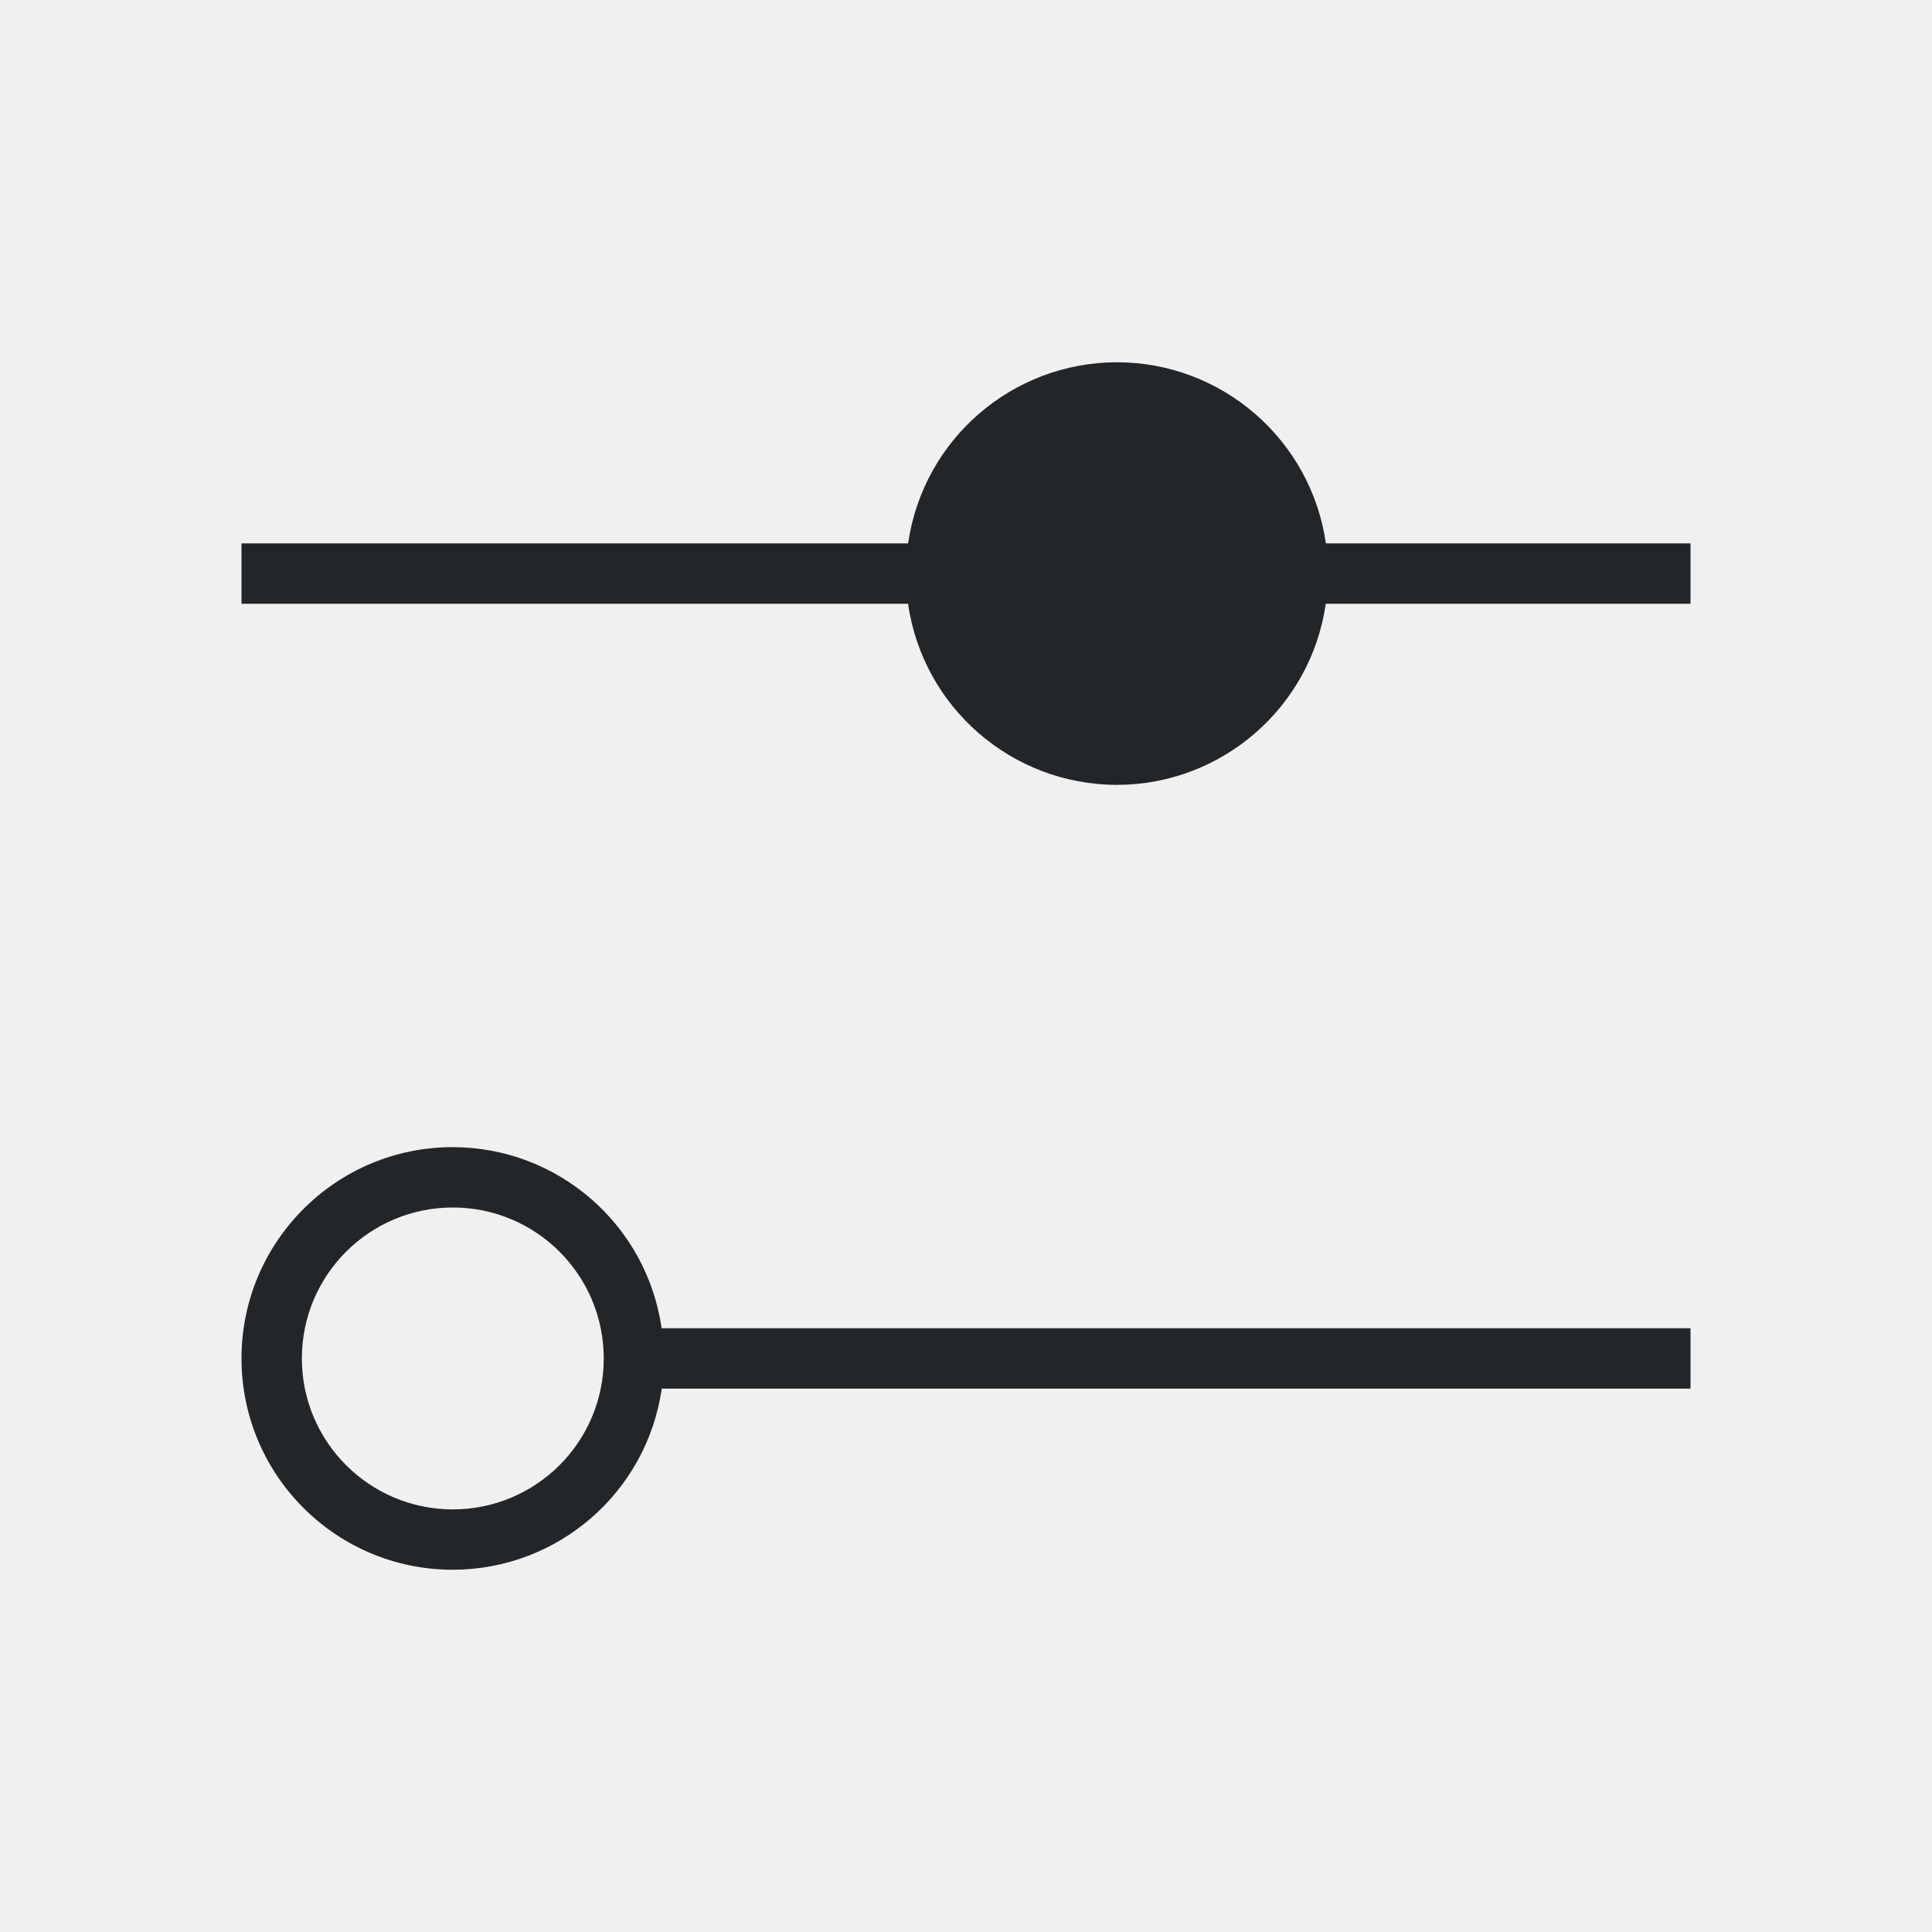
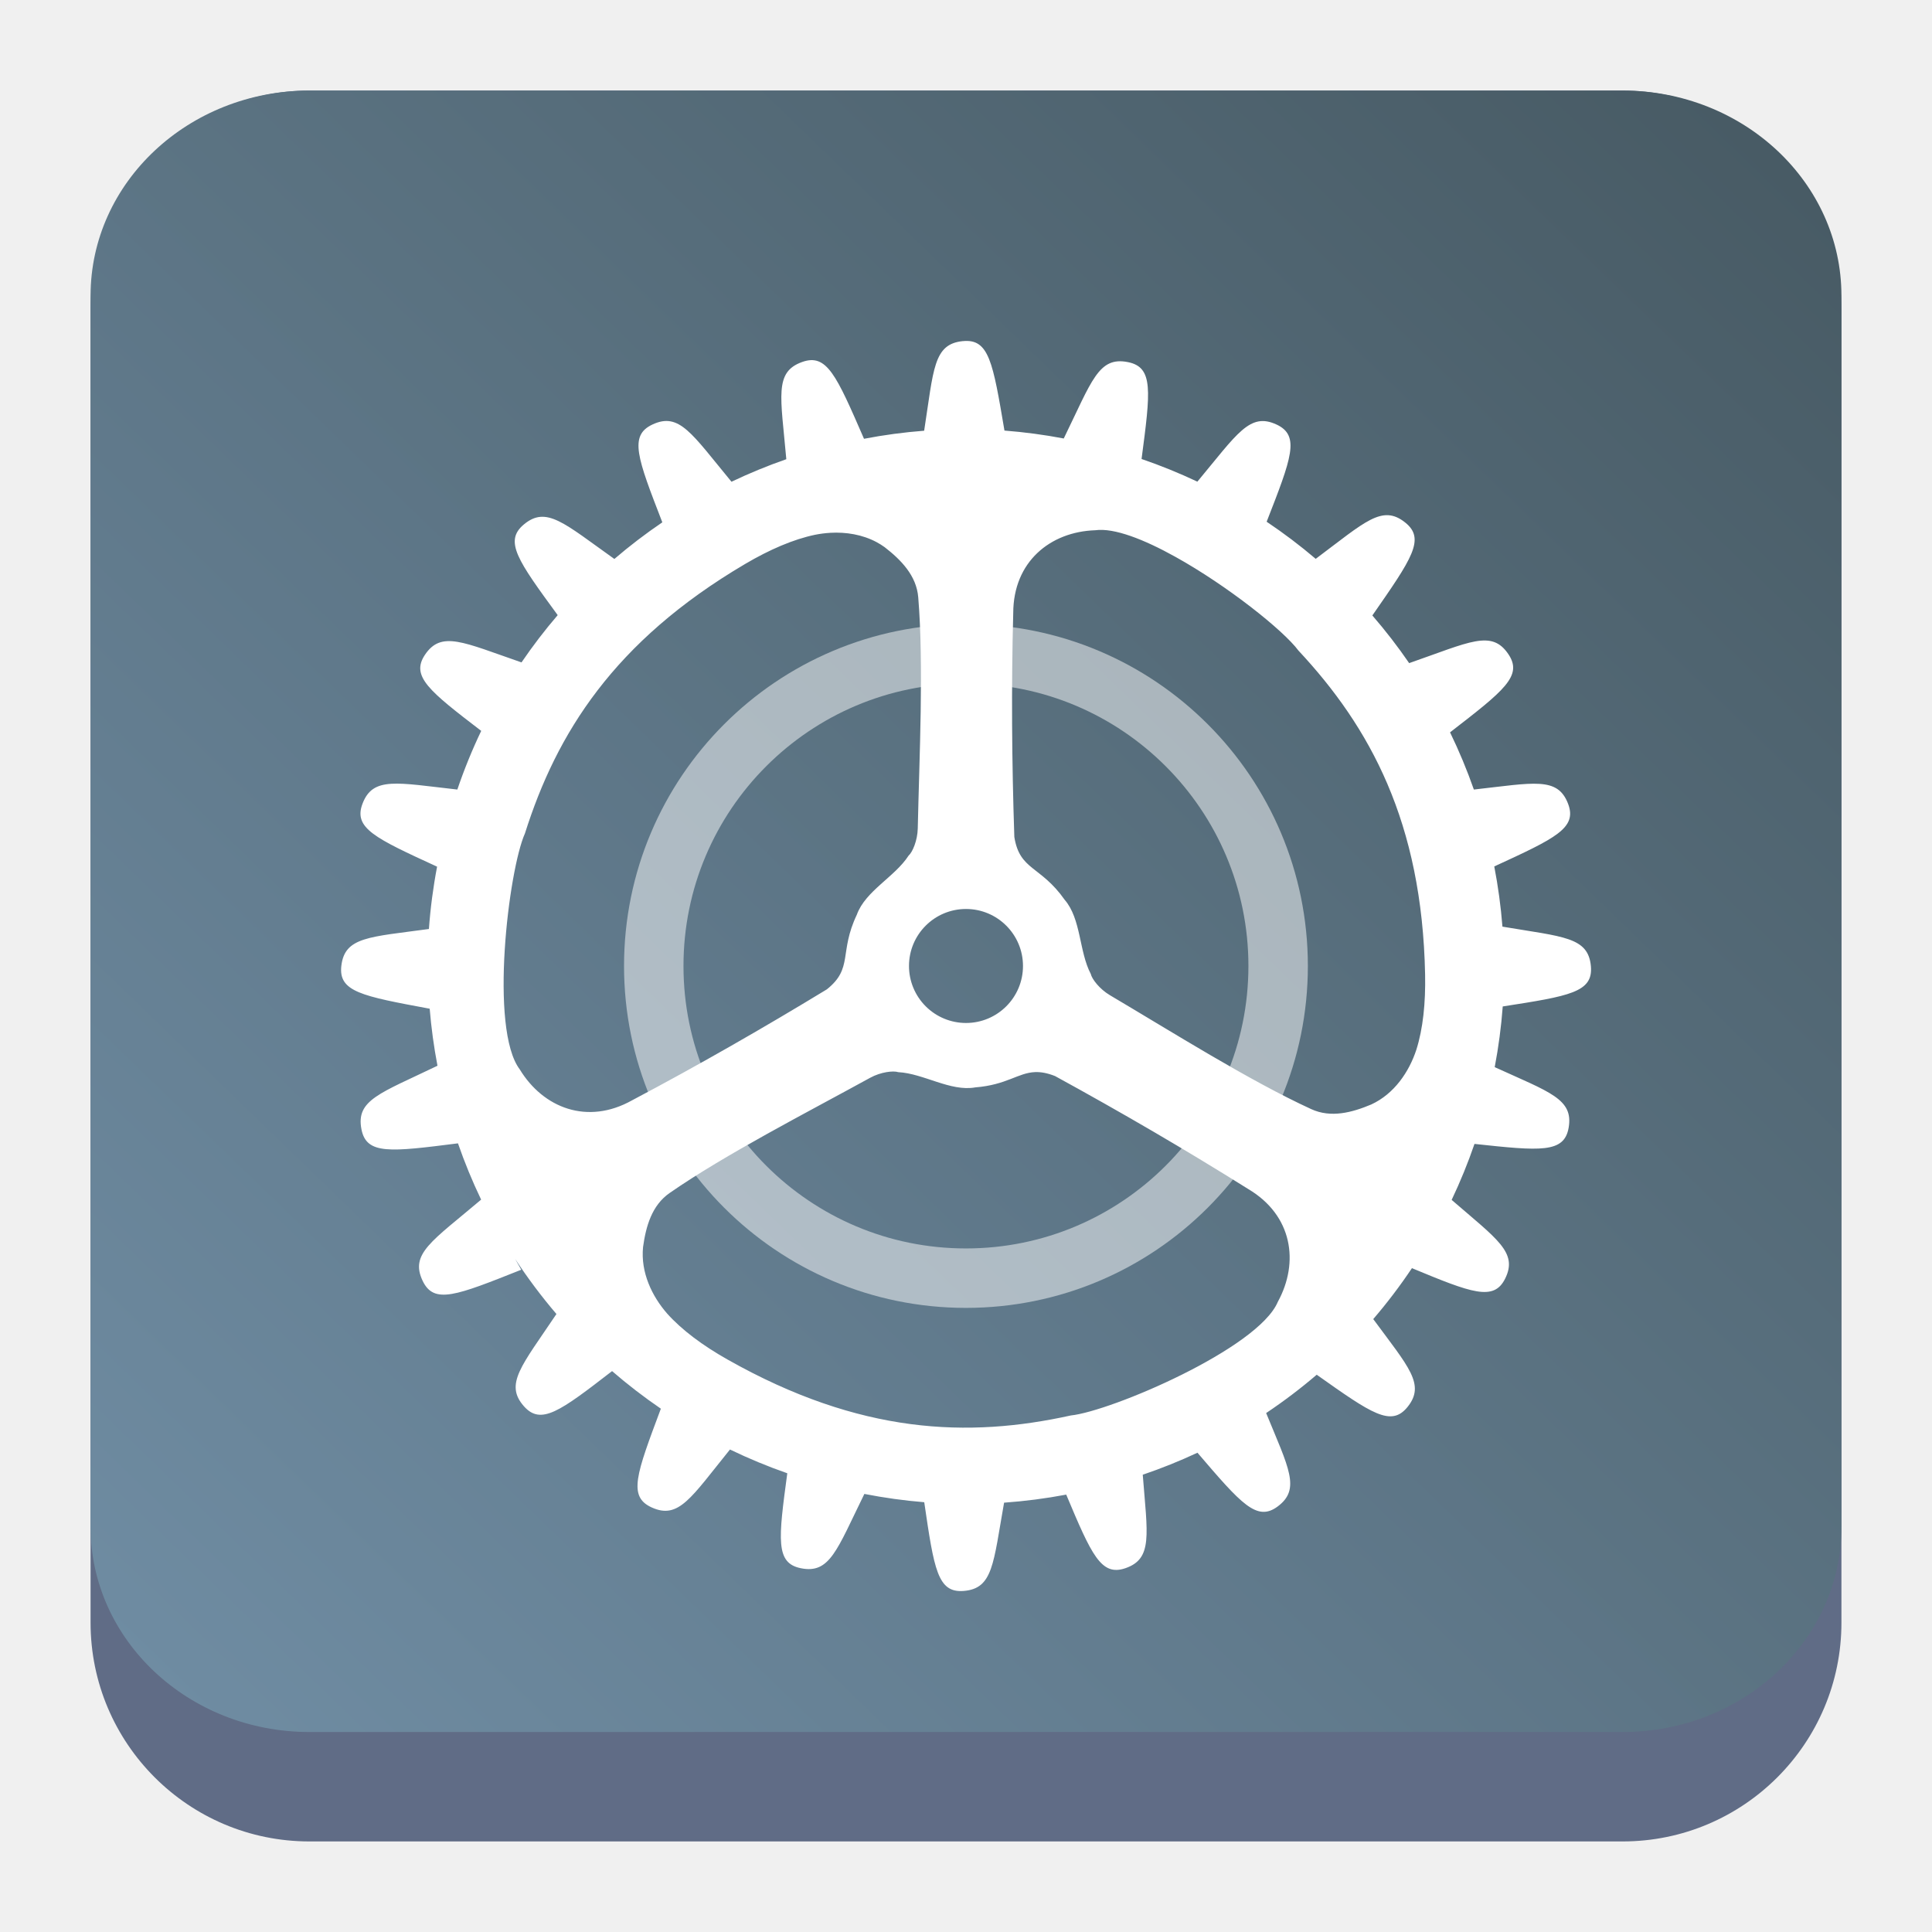
- <svg xmlns="http://www.w3.org/2000/svg" viewBox="0 0 32 32">
-   <defs id="defs3051">
-     <style type="text/css" id="current-color-scheme">
-       .ColorScheme-Text {
-         color:#232629;
-       }
-       .ColorScheme-Highlight {
-         color:#3daee9;
-       }
-       </style>
+ <svg xmlns="http://www.w3.org/2000/svg" xmlns:xlink="http://www.w3.org/1999/xlink" width="64" height="64" id="svg2" version="1.1">
+   <defs id="defs4">
+     <linearGradient id="linearGradient4298">
+       <stop style="stop-color:#000000;stop-opacity:1;" offset="0" id="stop4300" />
+       <stop style="stop-color:#000000;stop-opacity:0;" offset="1" id="stop4302" />
+     </linearGradient>
+     <linearGradient id="linearGradient4214">
+       <stop style="stop-color:#ffffff;stop-opacity:1;" offset="0" id="stop4216" />
+       <stop style="stop-color:#ffffff;stop-opacity:0;" offset="1" id="stop4218" />
+     </linearGradient>
+     <style id="style860" type="text/css">
+    .ColorScheme-Text { color:#4d4d4d; }
+   </style>
+     <linearGradient xlink:href="#linearGradient4214" id="linearGradient4220" x1="1" y1="0" x2="25" y2="27" gradientUnits="userSpaceOnUse" />
+     <linearGradient xlink:href="#linearGradient4298" id="linearGradient4304" x1="26.929" y1="5.995" x2="47.121" y2="37.127" gradientUnits="userSpaceOnUse" gradientTransform="translate(90.67541,-50.49734)" />
+     <style id="current-color-scheme" type="text/css">      .ColorScheme-Highlight {
+         color:#3593e6;
+       }</style>
+     <linearGradient xlink:href="#linearGradient22063" id="linearGradient22065" x1="-6.866" y1="-9.648" x2="-22" y2="6" gradientUnits="userSpaceOnUse" gradientTransform="matrix(3.625,0,0,3.625,82.75,39.25)" />
+     <linearGradient id="linearGradient22063">
+       <stop style="stop-color:#485b65;stop-opacity:1;" offset="0" id="stop22059" />
+       <stop style="stop-color:#7290a6;stop-opacity:0.996;" offset="1" id="stop22061" />
+     </linearGradient>
  </defs>
-   <path style="fill:currentColor;fill-opacity:1;stroke:none" d="M18.5 6A3.5 3.5 0 0 0 15.041 9H4V10H15.04A3.5 3.5 0 0 0 18.5 13 3.5 3.5 0 0 0 21.959 10H28V9H21.961A3.5 3.5 0 0 0 18.5 6M7.5 19A3.5 3.5 0 0 0 4 22.5 3.5 3.5 0 0 0 7.5 26 3.5 3.5 0 0 0 10.961 23H28V22H10.959A3.5 3.5 0 0 0 7.5 19m0 1A2.5 2.5 0 0 1 10 22.5 2.5 2.5 0 0 1 7.5 25 2.5 2.5 0 0 1 5 22.5 2.5 2.5 0 0 1 7.5 20" class="ColorScheme-Text" />
+   <path d="m 3,10.25 c 0,-4.004 3.246,-7.25 7.25,-7.25 h 43.5 c 4.004,0 7.25,3.246 7.25,7.25 v 43.5 c 0,4.004 -3.246,7.25 -7.25,7.25 H 10.25 C 6.246,61 3,57.754 3,53.75 Z" id="path736" style="fill:#606c86;fill-opacity:1;stroke-width:3.625" />
+   <path d="M 3,9.797 C 3,6.043 6.246,3 10.25,3 h 43.5 c 4.004,0 7.25,3.043 7.25,6.797 v 40.781 c 0,3.754 -3.246,6.797 -7.25,6.797 H 10.25 c -4.004,0 -7.25,-3.043 -7.25,-6.797 z" id="path738" style="fill:url(#linearGradient22065);fill-opacity:1;stroke-width:3.625" />
+   <g transform="matrix(3.722719,0,0,3.722719,0.4780797,1.003818)" id="g22">
+     <circle cx="8.467" cy="8.326" r="2.778" fill="none" opacity="0.5" stroke="#ffffff" stroke-dashoffset="0.421" stroke-width="0.529" id="circle18" />
+     <path transform="scale(0.26458)" d="m 31.895,10.453 c -0.993,0.101 -0.977,0.942 -1.299,3.014 a 18.128,18.078 30 0 0 -2.023,0.271 c -0.931,-2.139 -1.249,-2.88 -2.082,-2.582 -0.945,0.338 -0.718,1.154 -0.531,3.269 a 18.128,18.078 30 0 0 -1.844,0.758 c -1.337,-1.617 -1.751,-2.348 -2.656,-1.926 -0.801,0.373 -0.509,1.124 0.33,3.291 a 18.128,18.078 30 0 0 -1.613,1.232 c -1.694,-1.204 -2.285,-1.797 -3.047,-1.158 -0.67,0.562 -0.202,1.211 1.141,3.047 a 18.128,18.078 30 0 0 -1.217,1.59 c -1.964,-0.678 -2.699,-1.08 -3.25,-0.252 -0.478,0.719 0.143,1.213 1.895,2.555 a 18.128,18.078 30 0 0 -0.803,1.973 c -2.034,-0.226 -2.838,-0.448 -3.189,0.475 -0.313,0.822 0.417,1.157 2.508,2.119 a 18.128,18.078 30 0 0 -0.275,2.096 c -2.003,0.274 -2.83,0.261 -2.945,1.236 -0.103,0.877 0.688,1.02 2.971,1.445 a 18.128,18.078 30 0 0 0.262,1.918 c -1.929,0.93 -2.75,1.148 -2.557,2.137 0.168,0.863 0.966,0.762 3.246,0.473 a 18.128,18.078 30 0 0 0.779,1.893 c -1.656,1.402 -2.403,1.815 -1.967,2.731 0.382,0.801 1.13,0.496 3.316,-0.373 L 16.84,41.322 a 18.128,18.078 30 0 0 1.389,1.852 c -1.171,1.745 -1.756,2.353 -1.094,3.102 0.574,0.648 1.211,0.173 2.965,-1.182 a 18.128,18.078 30 0 0 1.641,1.264 c -0.824,2.203 -1.115,2.956 -0.307,3.322 0.908,0.411 1.318,-0.324 2.631,-1.949 a 18.128,18.078 30 0 0 1.928,0.799 c -0.301,2.228 -0.4,3.02 0.453,3.193 0.98,0.2 1.212,-0.61 2.139,-2.498 a 18.128,18.078 30 0 0 2.014,0.279 c 0.331,2.261 0.45,3.053 1.324,2.984 0.992,-0.078 0.997,-0.918 1.361,-2.969 a 18.128,18.078 30 0 0 2.09,-0.271 c 0.853,2.03 1.174,2.755 1.99,2.475 0.929,-0.319 0.741,-1.127 0.584,-3.144 a 18.128,18.078 30 0 0 1.84,-0.74 c 1.476,1.725 1.998,2.329 2.699,1.807 0.783,-0.584 0.367,-1.294 -0.389,-3.141 a 18.128,18.078 30 0 0 1.701,-1.289 c 1.846,1.307 2.5,1.765 3.051,1.088 0.617,-0.759 0.038,-1.347 -1.15,-2.959 a 18.128,18.078 30 0 0 1.301,-1.713 c 2.015,0.836 2.753,1.121 3.135,0.352 0.437,-0.881 -0.266,-1.322 -1.799,-2.648 a 18.128,18.078 30 0 0 0.768,-1.883 c 2.222,0.24 3.015,0.314 3.166,-0.541 0.171,-0.971 -0.63,-1.194 -2.486,-2.041 a 18.128,18.078 30 0 0 0.27,-2.041 c 2.251,-0.35 3.041,-0.477 2.965,-1.35 -0.087,-0.991 -0.925,-0.988 -2.975,-1.334 a 18.128,18.078 30 0 0 -0.275,-2.025 c 2.069,-0.952 2.795,-1.291 2.482,-2.109 -0.351,-0.919 -1.152,-0.702 -3.168,-0.477 a 18.128,18.078 30 0 0 -0.801,-1.924 c 1.817,-1.405 2.453,-1.898 1.963,-2.627 -0.564,-0.84 -1.299,-0.41 -3.338,0.299 a 18.128,18.078 30 0 0 -1.238,-1.603 c 1.332,-1.916 1.795,-2.575 1.103,-3.127 -0.775,-0.619 -1.352,-0.016 -3.008,1.223 a 18.128,18.078 30 0 0 -1.65,-1.248 c 0.837,-2.144 1.13,-2.893 0.336,-3.268 h -0.002 c -0.903,-0.423 -1.321,0.307 -2.664,1.92 a 18.128,18.078 30 0 0 -1.877,-0.762 c 0.301,-2.287 0.406,-3.085 -0.457,-3.258 -0.992,-0.199 -1.211,0.626 -2.16,2.568 a 18.128,18.078 30 0 0 -1.994,-0.266 c -0.39,-2.302 -0.52,-3.097 -1.4,-3.008 z m 4.457,6.361 c 0.633,-0.087 1.639,0.308 2.691,0.893 1.755,0.974 3.638,2.476 4.141,3.154 2.404,2.574 4.159,5.767 4.26,10.898 0.019,0.956 -0.071,1.821 -0.295,2.529 -0.244,0.74 -0.738,1.478 -1.514,1.838 -0.644,0.271 -1.358,0.463 -2.023,0.156 -2.072,-0.951 -4.677,-2.593 -6.768,-3.83 -0.352,-0.208 -0.607,-0.546 -0.645,-0.717 -0.396,-0.752 -0.321,-1.85 -0.877,-2.492 -0.813,-1.155 -1.512,-0.982 -1.693,-2.113 -0.085,-2.514 -0.103,-5.058 -0.037,-7.535 0.004,-1.719 1.24,-2.73 2.76,-2.781 z m -8.912,0.086 c 0.527,-0.029 1.077,0.057 1.56,0.316 0.092,0.049 0.181,0.105 0.268,0.168 0.552,0.428 1.07,0.956 1.129,1.685 0.188,2.272 0.037,5.348 -0.016,7.775 -0.009,0.409 -0.178,0.798 -0.309,0.914 -0.461,0.715 -1.454,1.187 -1.74,1.986 -0.607,1.275 -0.113,1.799 -1.01,2.512 -2.149,1.308 -4.358,2.572 -6.549,3.731 -1.5,0.841 -2.987,0.26 -3.777,-1.039 -1.03,-1.358 -0.378,-6.707 0.174,-7.939 1.063,-3.358 2.983,-6.454 7.404,-9.06 0.823,-0.485 1.623,-0.83 2.35,-0.982 0.167,-0.033 0.34,-0.057 0.516,-0.066 z m 4.564,12.652 a 1.917,1.917 0 0 1 1.916,1.916 1.917,1.917 0 0 1 -1.916,1.918 1.917,1.917 0 0 1 -1.918,-1.918 1.917,1.917 0 0 1 1.918,-1.916 z m 2.324,5.486 c 0.191,-0.007 0.404,0.028 0.67,0.133 1.104,0.604 2.205,1.226 3.293,1.861 1.088,0.636 2.161,1.284 3.211,1.943 1.478,0.879 1.718,2.457 0.988,3.791 -0.661,1.571 -5.618,3.681 -6.961,3.82 -3.44,0.759 -7.081,0.643 -11.549,-1.883 -0.832,-0.47 -1.532,-0.99 -2.027,-1.543 -0.512,-0.586 -0.896,-1.387 -0.811,-2.238 0.095,-0.692 0.294,-1.404 0.896,-1.82 1.873,-1.299 4.614,-2.704 6.742,-3.873 0.358,-0.197 0.78,-0.244 0.945,-0.189 0.849,0.042 1.756,0.663 2.592,0.512 1.056,-0.084 1.436,-0.492 2.01,-0.514 z" fill="#ffffff" image-rendering="optimizeSpeed" stroke-width="0.961" id="path20" />
+   </g>
</svg>
